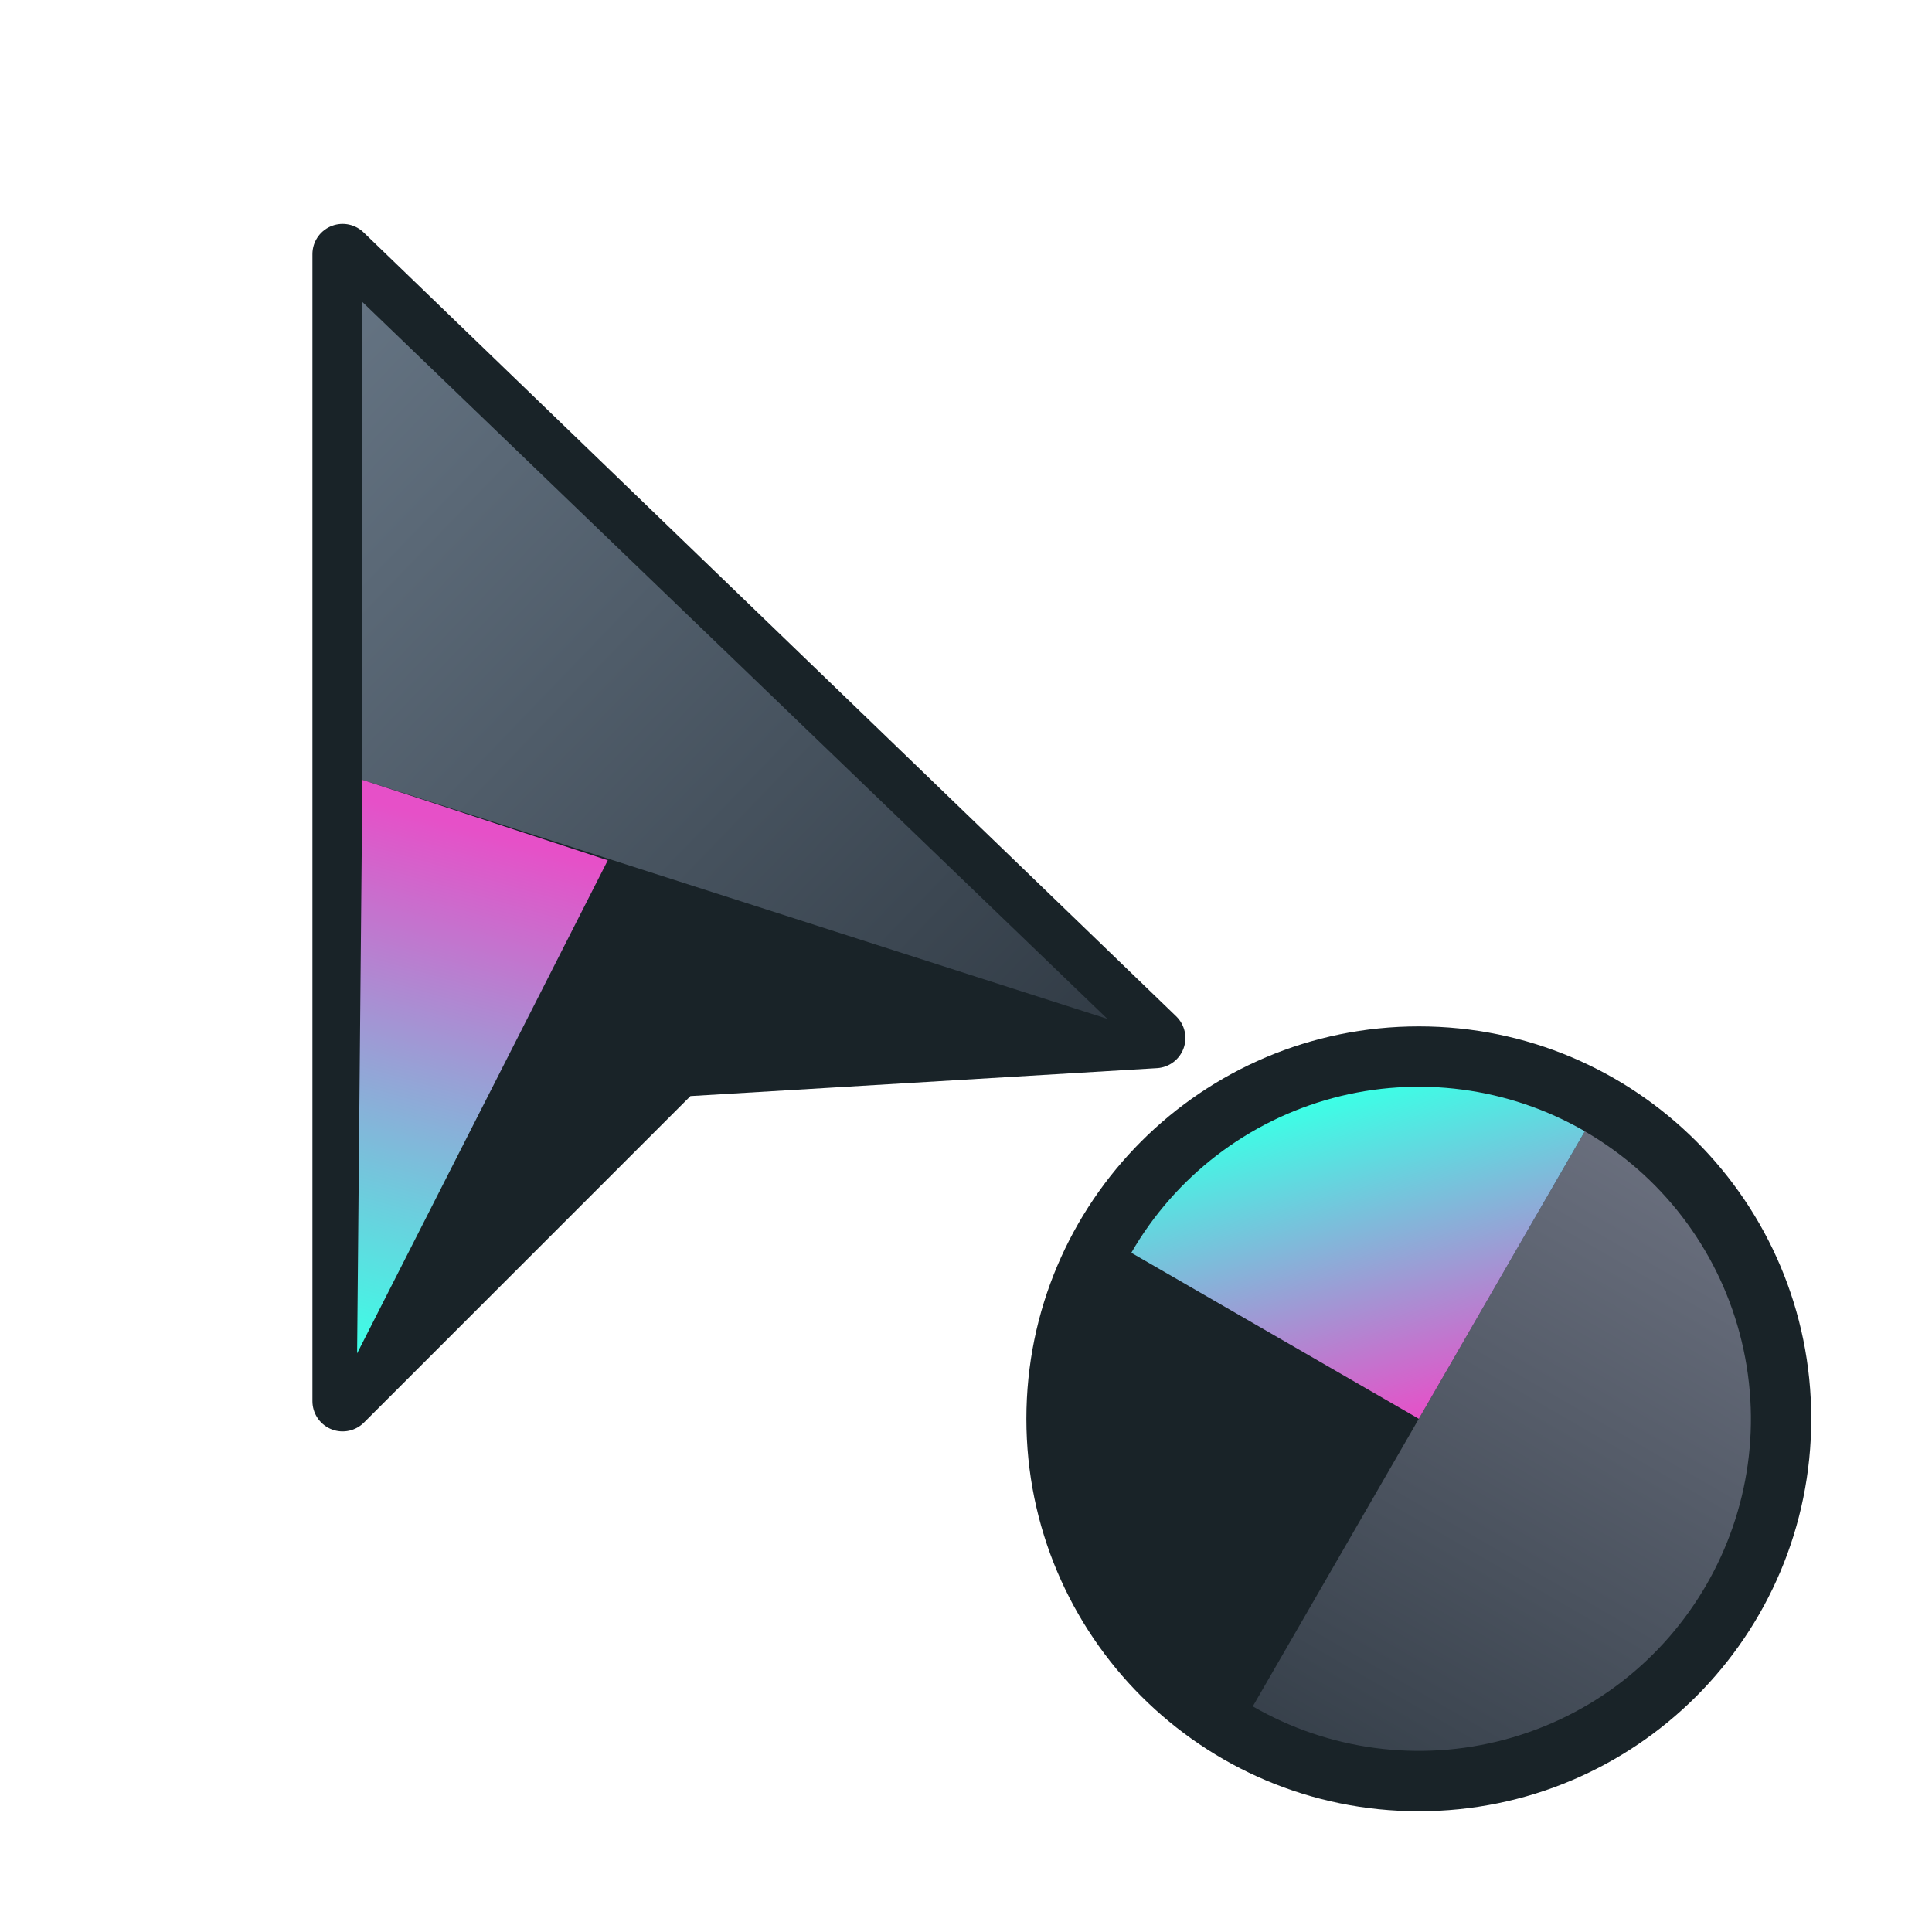
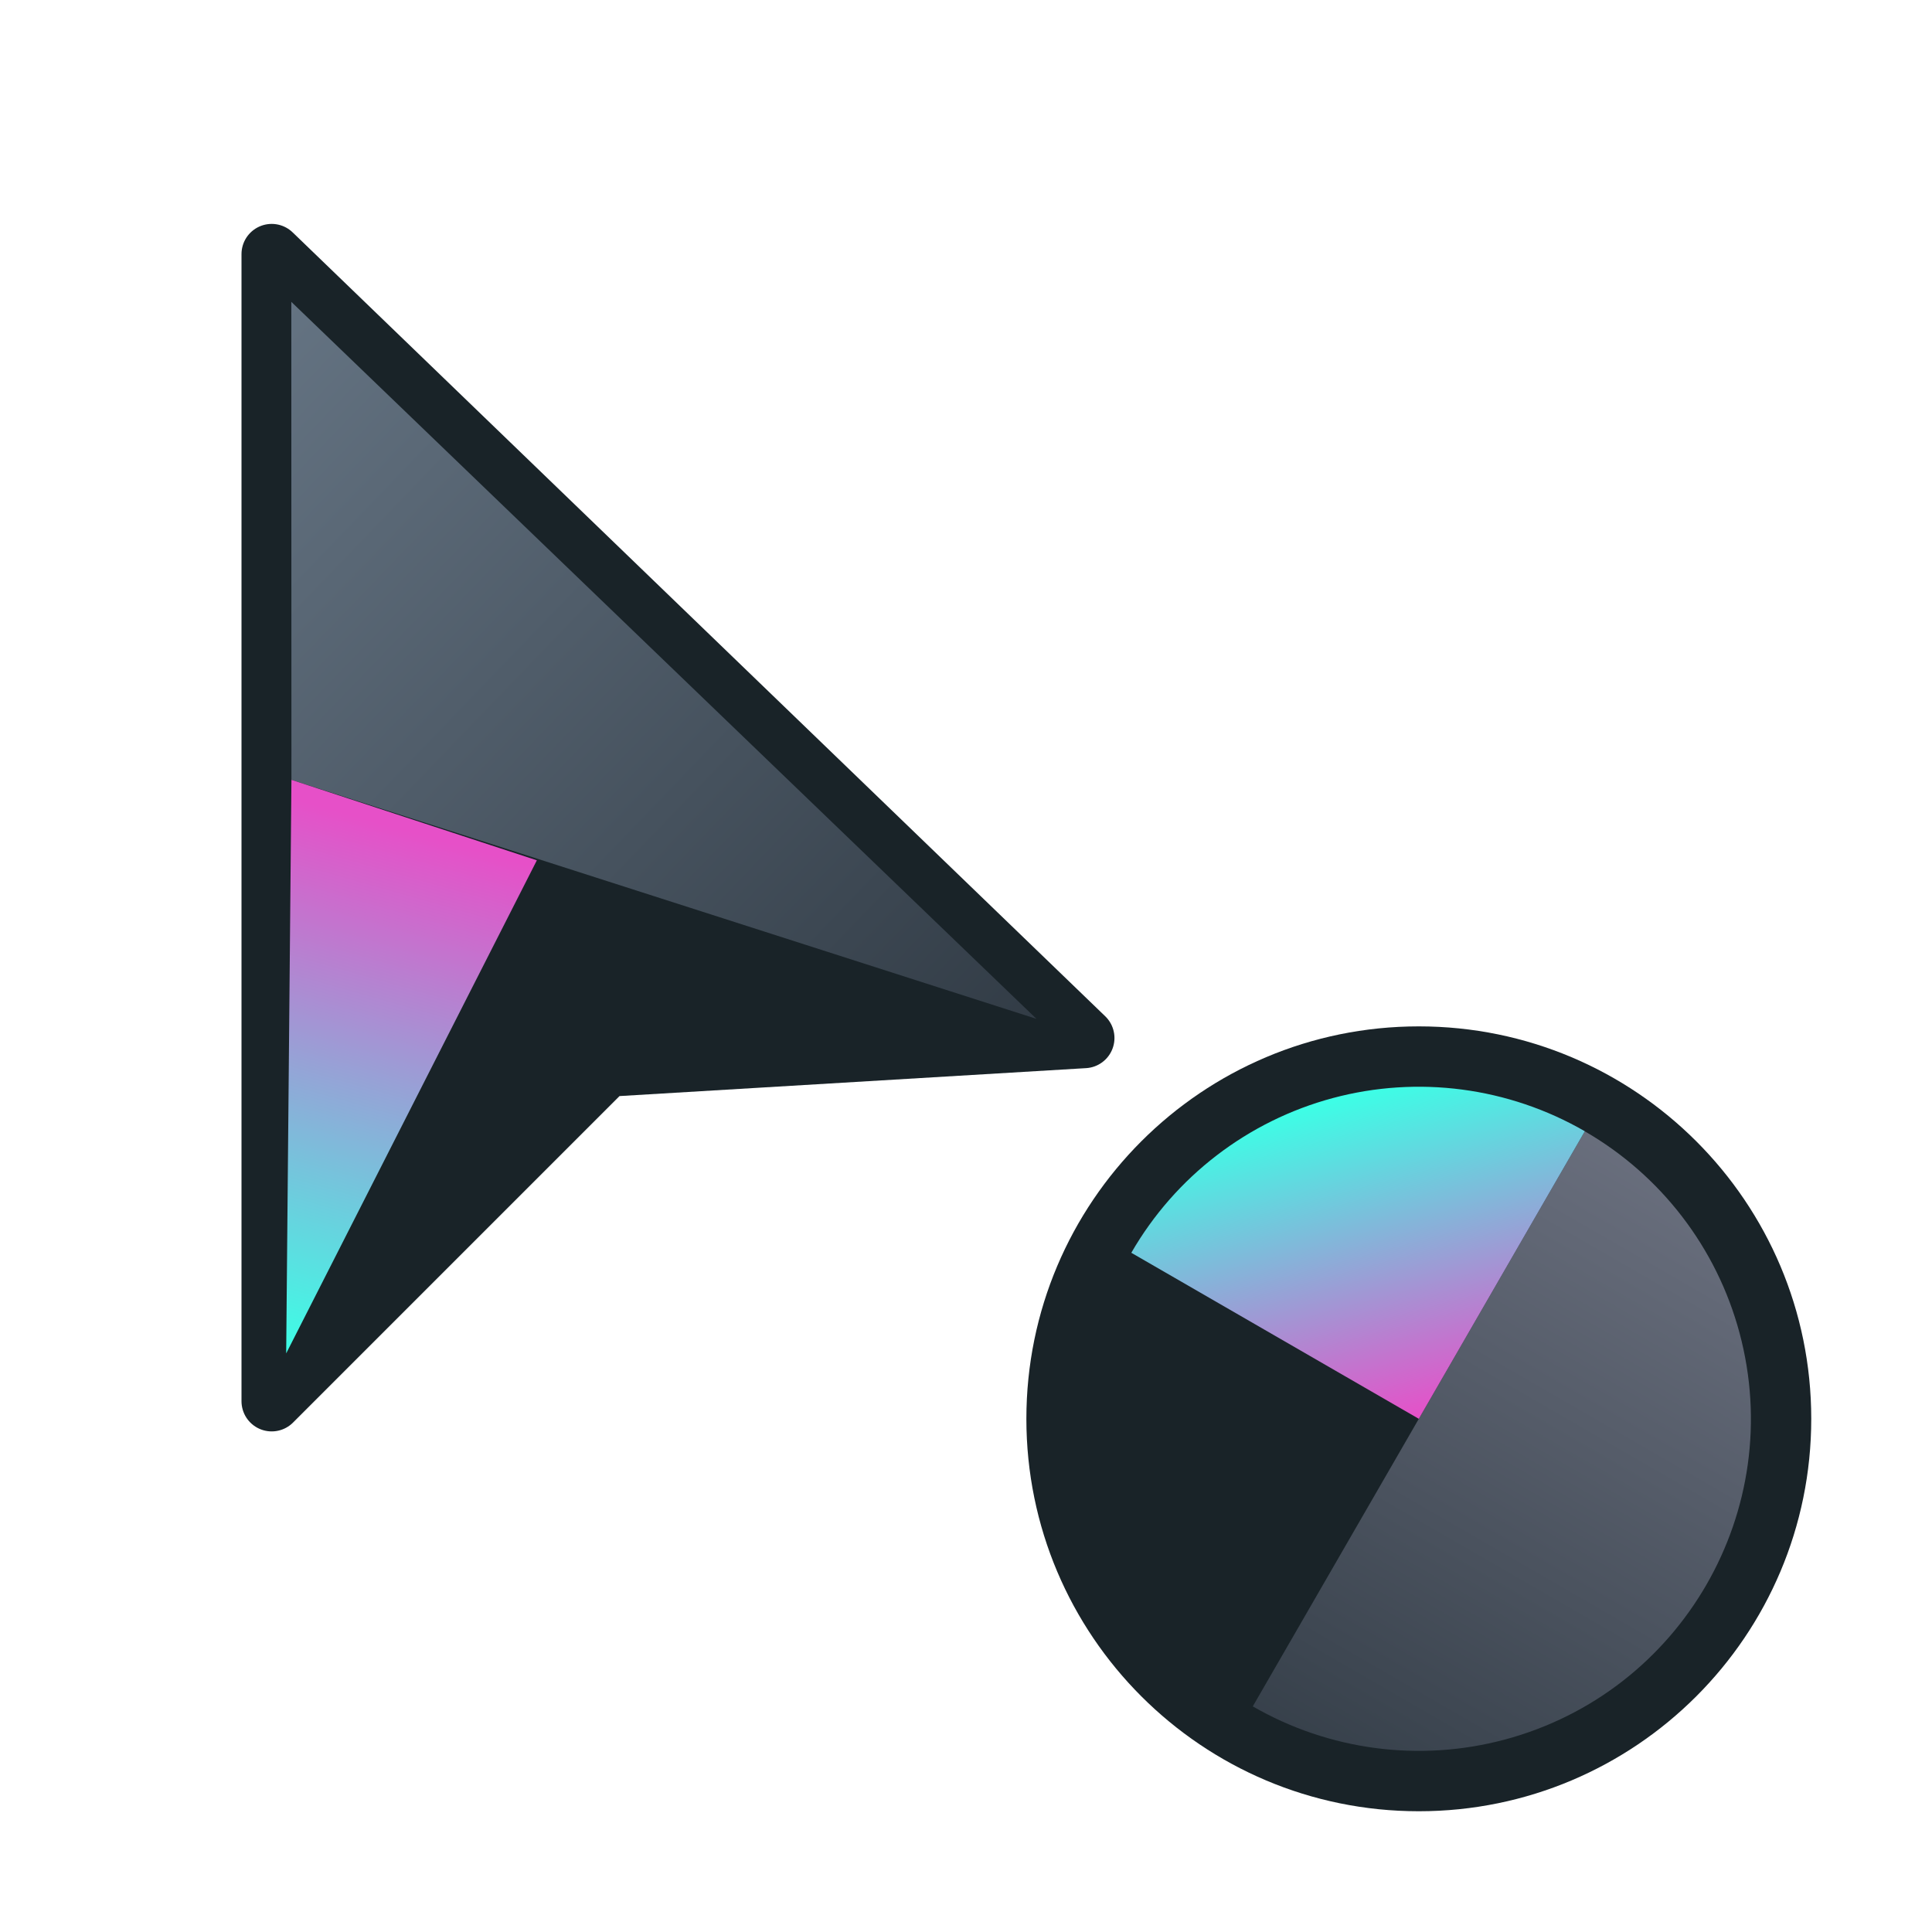
<svg xmlns="http://www.w3.org/2000/svg" xmlns:xlink="http://www.w3.org/1999/xlink" width="32" height="32" version="1.1" viewBox="0 0 32 32" id="svg70">
  <defs id="defs38">
    <filter id="b" x="-.162" y="-.095" width="1.324" height="1.191" color-interpolation-filters="sRGB">
      <feGaussianBlur stdDeviation="0.628" id="feGaussianBlur2" />
    </filter>
    <filter id="h" x="-.12" y="-.12" width="1.24" height="1.24" color-interpolation-filters="sRGB">
      <feGaussianBlur stdDeviation="0.65" id="feGaussianBlur5" />
    </filter>
    <linearGradient id="g" x1="17.871" x2="17.871" y1="7.668" y2="17.893" gradientTransform="matrix(.60764 0 0 .58122 11.1 1033.5)" gradientUnits="userSpaceOnUse">
      <stop stop-color="#FBB114" offset="0" id="stop8" />
      <stop stop-color="#FF9508" offset="1" id="stop10" />
    </linearGradient>
    <linearGradient id="f" x1="23.954" x2="23.954" y1="8.61" y2="19.256" gradientTransform="matrix(.5582 0 0 .6327 11.1 1033.5)" gradientUnits="userSpaceOnUse">
      <stop stop-color="#FF645D" offset="0" id="stop13" />
      <stop stop-color="#FF4332" offset="1" id="stop15" />
    </linearGradient>
    <linearGradient id="e" x1="20.127" x2="20.127" y1="19.205" y2="29.033" gradientTransform="matrix(.65219 0 0 .54152 11.1 1033.5)" gradientUnits="userSpaceOnUse">
      <stop stop-color="#CA70E1" offset="0" id="stop18" />
      <stop stop-color="#B452CB" offset="1" id="stop20" />
    </linearGradient>
    <linearGradient id="d" x1="16.36" x2="16.36" y1="17.893" y2="28.118" gradientTransform="matrix(.60764 0 0 .58122 11.1 1033.5)" gradientUnits="userSpaceOnUse">
      <stop stop-color="#14ADF6" offset="0" id="stop23" />
      <stop stop-color="#1191F4" offset="1" id="stop25" />
    </linearGradient>
    <linearGradient id="c" x1="13.308" x2="13.308" y1="13.619" y2="24.265" gradientTransform="matrix(.5582 0 0 .6327 11.1 1033.5)" gradientUnits="userSpaceOnUse">
      <stop stop-color="#52CF30" offset="0" id="stop28" />
      <stop stop-color="#3BBD1C" offset="1" id="stop30" />
    </linearGradient>
    <linearGradient id="a" x1="11.766" x2="11.766" y1="9.377" y2="19.205" gradientTransform="matrix(.65219 0 0 .54152 11.1 1033.5)" gradientUnits="userSpaceOnUse">
      <stop stop-color="#FFD305" offset="0" id="stop33" />
      <stop stop-color="#FDCF01" offset="1" id="stop35" />
    </linearGradient>
    <linearGradient xlink:href="#linearGradient910" id="linearGradient904" x1="8" y1="5" x2="27" y2="24" gradientUnits="userSpaceOnUse" gradientTransform="matrix(0.1294095,0.4829629,-0.4829629,0.1294095,29.15688,13.70202)" />
    <linearGradient id="linearGradient910">
      <stop style="stop-color:#6e7382;stop-opacity:1" offset="0" id="stop906" />
      <stop style="stop-color:#323c46;stop-opacity:1" offset="1" id="stop908" />
    </linearGradient>
    <linearGradient xlink:href="#linearGradient939" id="linearGradient941" x1="-66" y1="1036.362" x2="-55" y2="1036.362" gradientUnits="userSpaceOnUse" gradientTransform="matrix(0.1294095,0.4829629,-0.4829629,0.1294095,531.1421,-84.05219)" />
    <linearGradient id="linearGradient939">
      <stop style="stop-color:#3cffe6;stop-opacity:1" offset="0" id="stop935" />
      <stop style="stop-color:#e650c8;stop-opacity:1" offset="1" id="stop937" />
    </linearGradient>
    <linearGradient xlink:href="#linearGradient858" id="linearGradient860" x1="25.72" y1="6.186" x2="38.062" y2="18.062" gradientUnits="userSpaceOnUse" />
    <linearGradient id="linearGradient858">
      <stop style="stop-color:#647382;stop-opacity:1" offset="0" id="stop854" />
      <stop style="stop-color:#323c46;stop-opacity:1" offset="1" id="stop856" />
    </linearGradient>
    <linearGradient xlink:href="#linearGradient939" id="linearGradient852" x1="25.635" y1="23.604" x2="28.062" y2="15.062" gradientUnits="userSpaceOnUse" />
  </defs>
  <circle style="fill:#192328;fill-opacity:1;stroke:none;stroke-width:0.591;stroke-linecap:round;stroke-linejoin:round;paint-order:stroke fill markers" id="path943" cx="23.5" cy="23.5" r="6.5" />
  <circle style="fill:#192328;fill-opacity:1;stroke:none;stroke-width:0.5;stroke-linecap:round;stroke-linejoin:round;paint-order:stroke fill markers" id="path889" cx="28.781" cy="-16.617" r="5.5" transform="rotate(75)" />
  <path id="path895" style="fill:url(#linearGradient904);fill-opacity:1;stroke:none;stroke-width:0.5;stroke-linecap:round;stroke-linejoin:round;paint-order:stroke fill markers" d="M 26.25,18.737 20.75,28.263 a 5.5,5.5 0 0 0 4.173,0.55 5.5,5.5 0 0 0 3.889,-6.736 5.5,5.5 0 0 0 -2.563,-3.339 z" />
  <path id="path922" style="fill:url(#linearGradient941);fill-opacity:1;stroke:none;stroke-width:0.5;stroke-linecap:round;stroke-linejoin:round;paint-order:stroke fill markers" d="m 23.5,23.5 2.75,-4.763 a 5.5,5.5 0 0 0 -4.173,-0.55 5.5,5.5 0 0 0 -3.339,2.563 z" />
-   <g id="g901" transform="translate(-19.72022,-1.186422)">
+   <g id="g901" transform="translate(-20.89502,-1.186422)">
    <path style="fill:#192328;fill-opacity:1;stroke:#192328;stroke-width:1;stroke-linecap:butt;stroke-linejoin:round;stroke-miterlimit:4;stroke-dasharray:none;stroke-opacity:1" d="M 25.395,5.395 V 24.395 l 5.542,-5.542 7.917,-0.474 z" id="path884" />
    <path style="fill:url(#linearGradient860);fill-opacity:1;stroke:none;stroke-width:0.792px;stroke-linecap:butt;stroke-linejoin:miter;stroke-opacity:1" d="M 25.72,6.186 38.062,18.062 25.722,14.103 Z" id="path886" />
    <path style="fill:url(#linearGradient852);fill-opacity:1;stroke:none;stroke-width:0.792px;stroke-linecap:butt;stroke-linejoin:miter;stroke-opacity:1" d="m 25.722,14.103 -0.087,9.5 4.152,-8.167 z" id="path888" />
  </g>
</svg>
